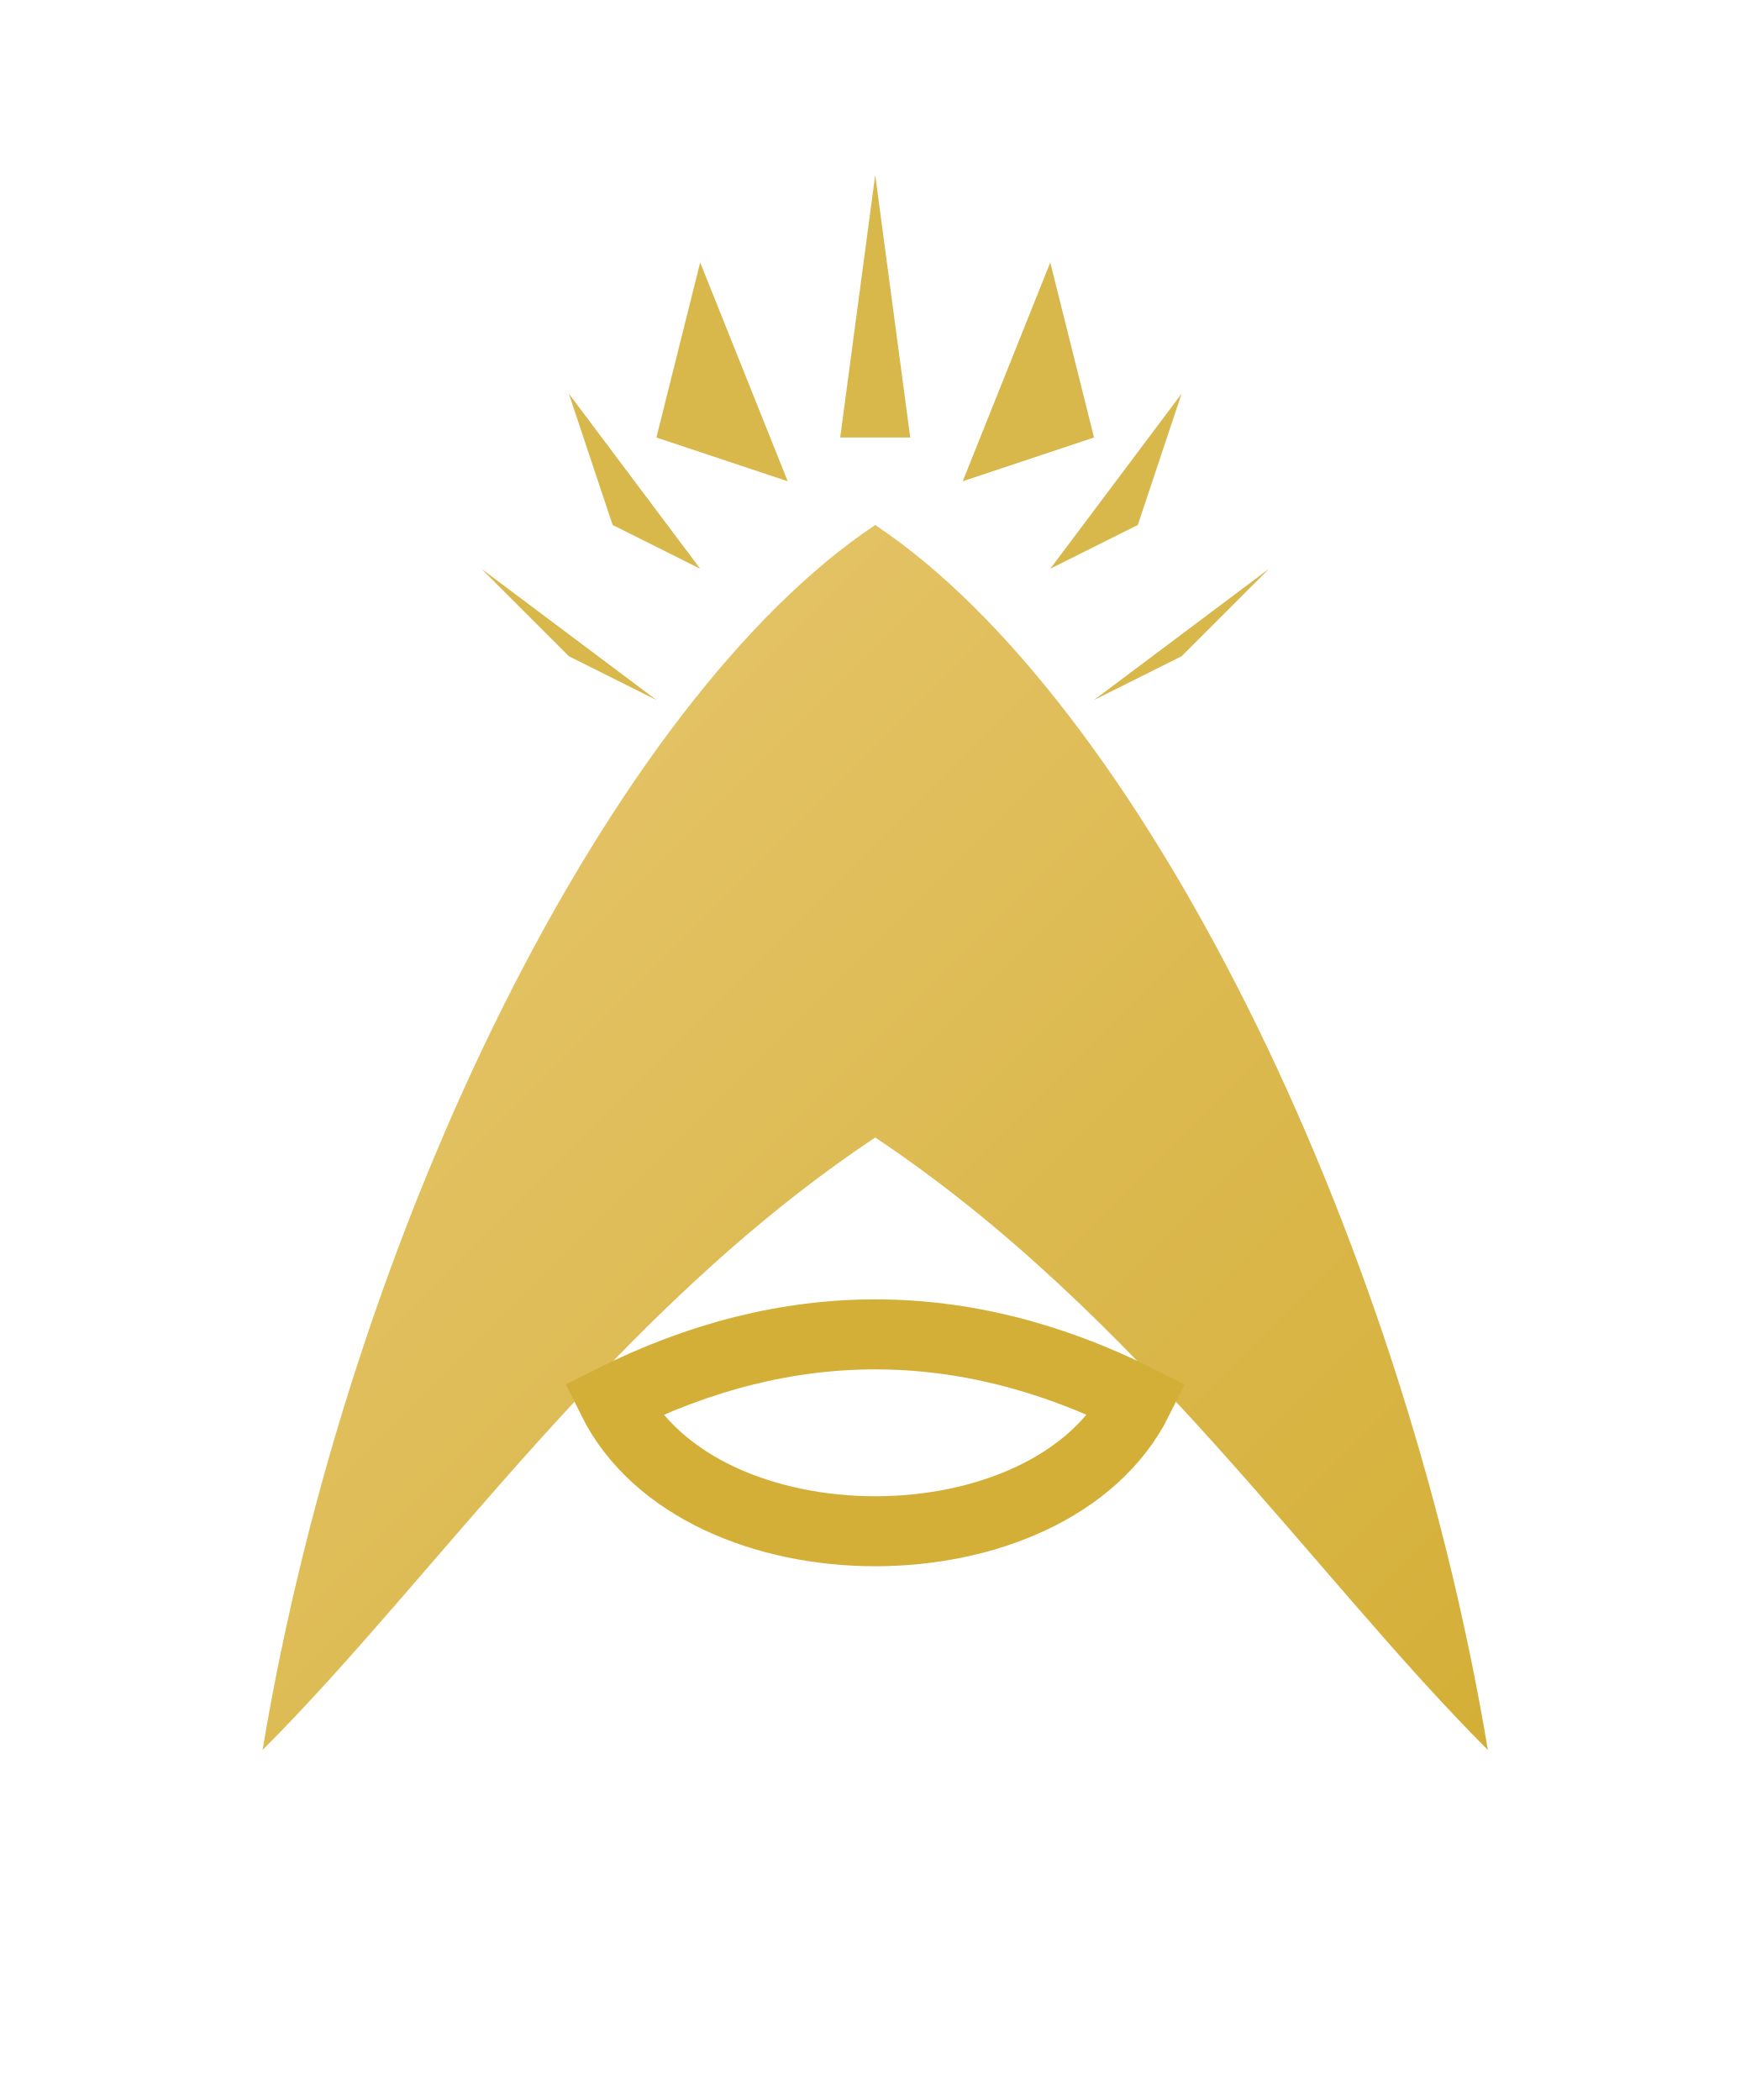
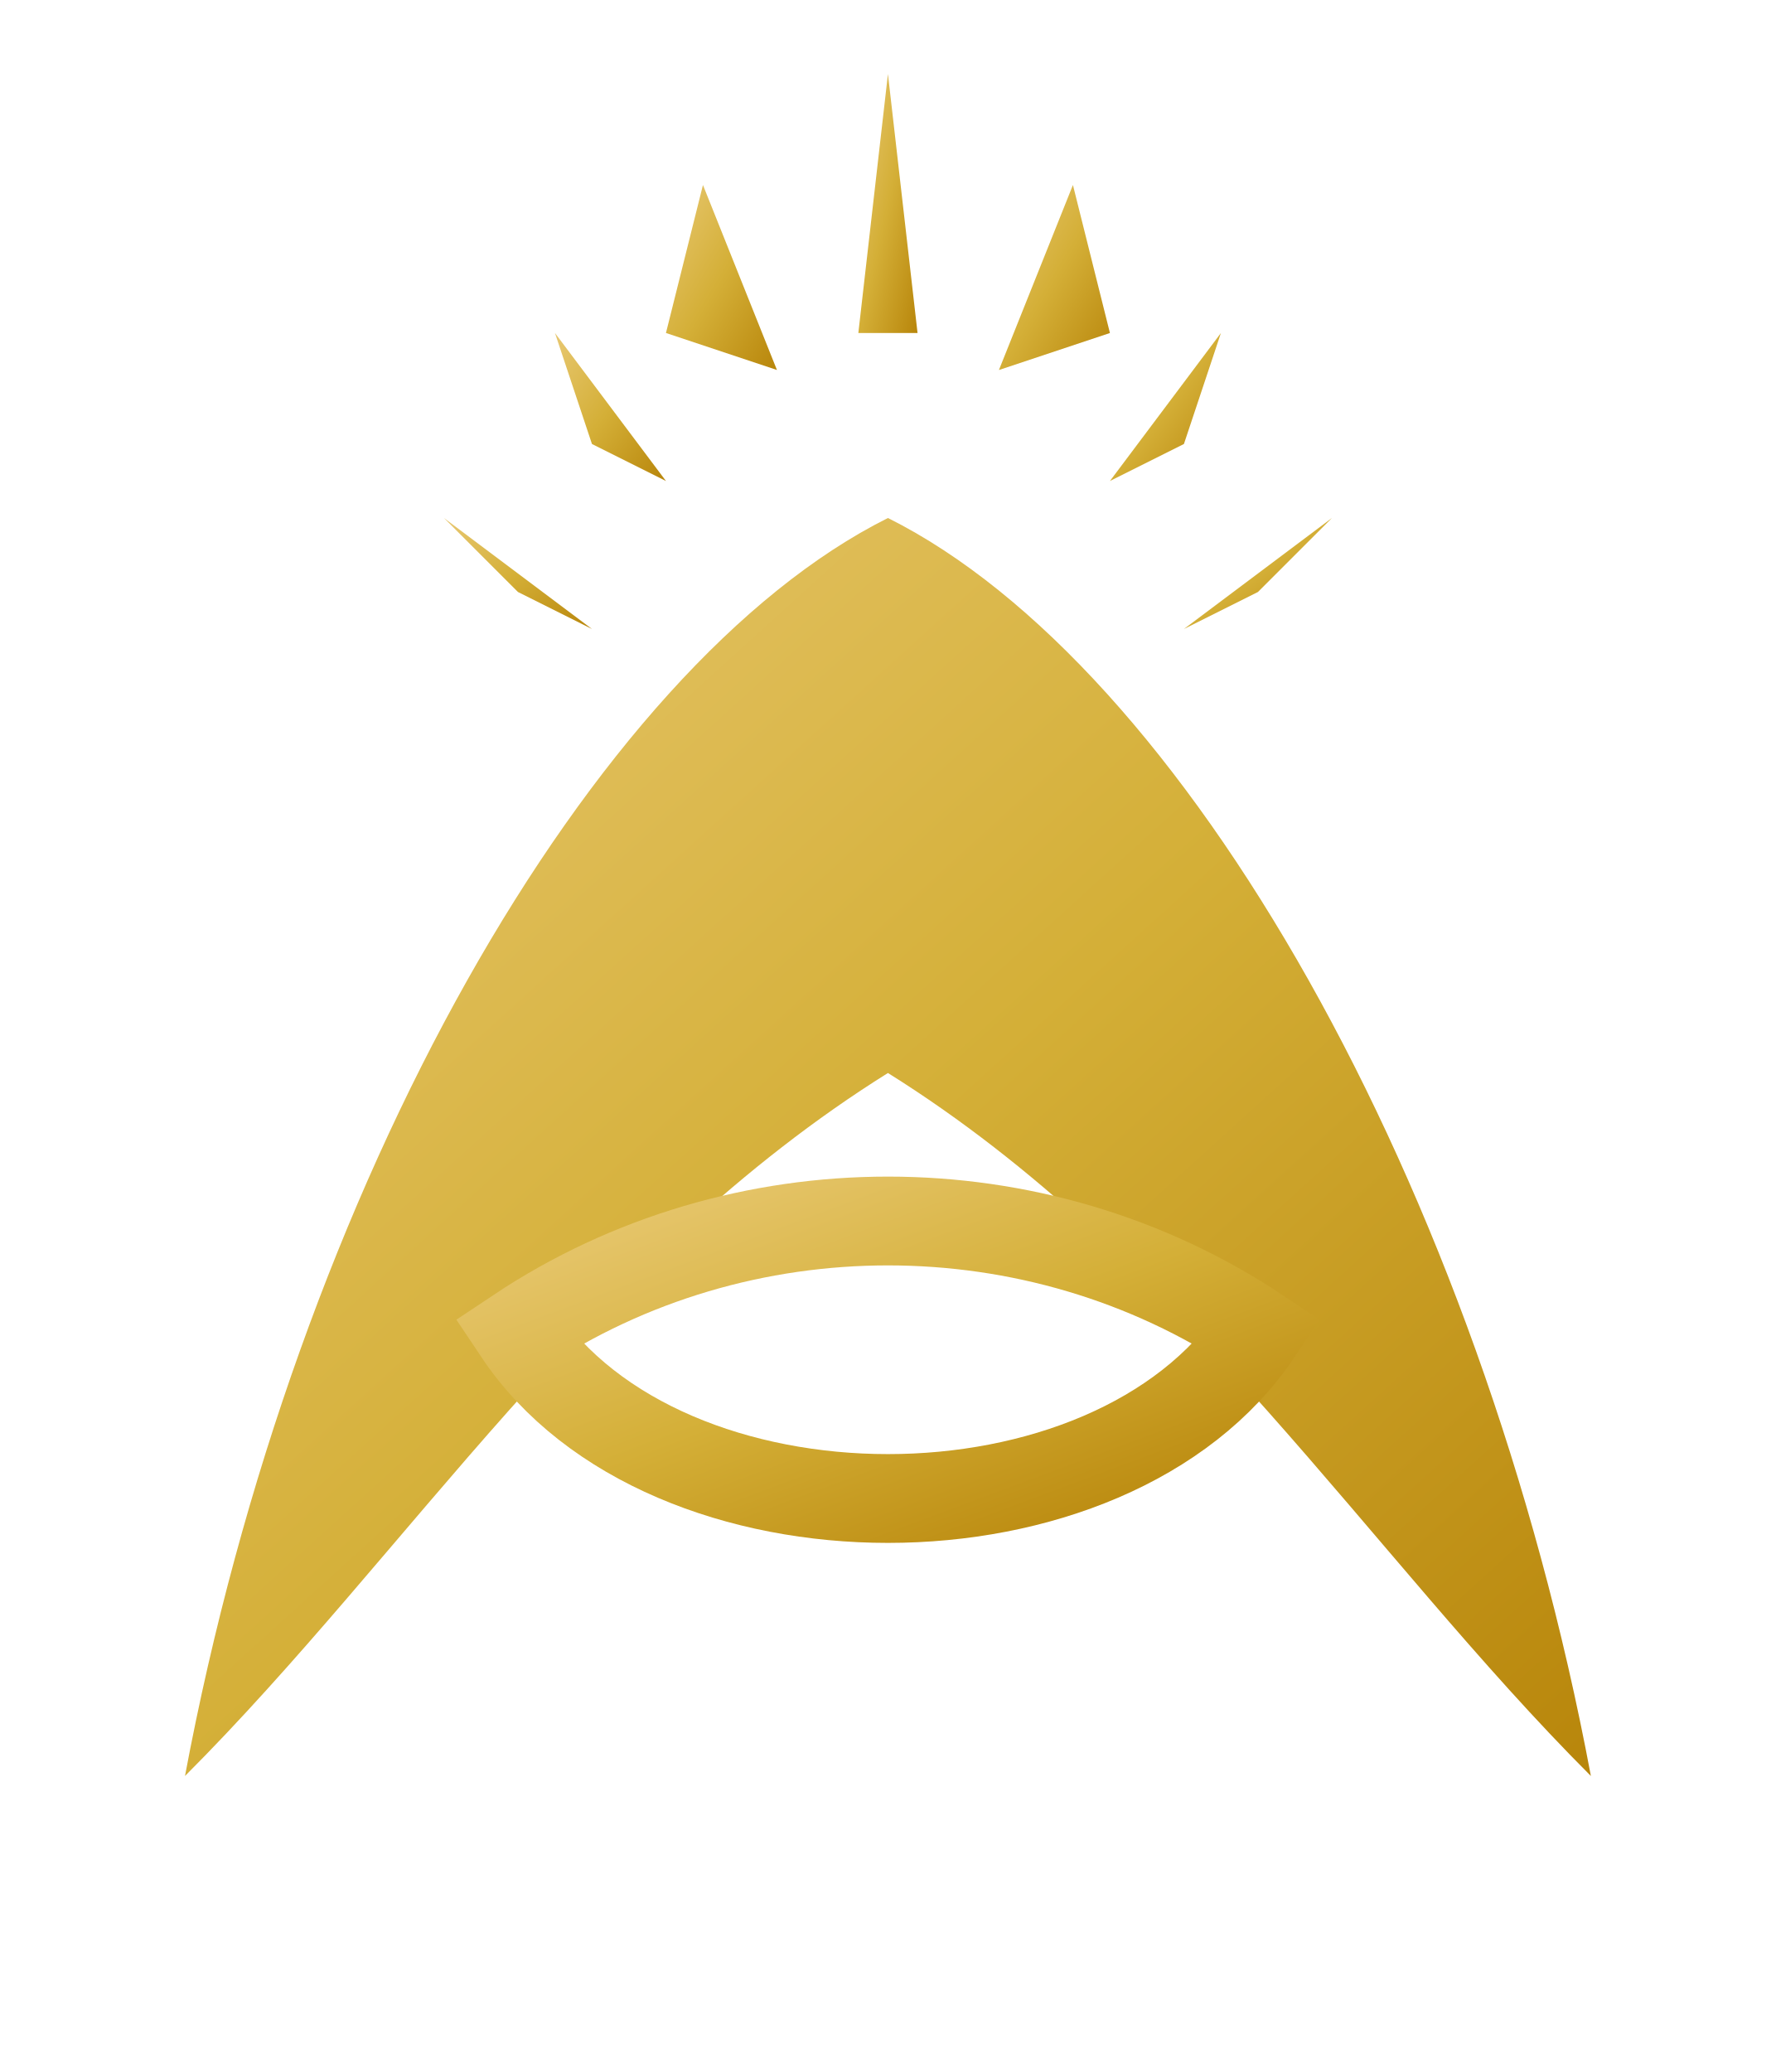
- <svg xmlns="http://www.w3.org/2000/svg" viewBox="0 0 200 240" width="200" height="240">
+ <svg xmlns="http://www.w3.org/2000/svg" viewBox="0 0 240 280" width="240" height="280">
  <defs>
    <linearGradient id="gold" x1="0%" y1="0%" x2="100%" y2="100%">
      <stop offset="0%" style="stop-color:#E8C872" />
-       <stop offset="100%" style="stop-color:#D4AF37" />
+       <stop offset="50%" style="stop-color:#D4AF37" />
+       <stop offset="100%" style="stop-color:#B8860B" />
    </linearGradient>
  </defs>
-   <g fill="#D4AF37" opacity="0.9">
-     <path d="M100 20 L104 50 L96 50 Z" />
-     <path d="M80 30 L90 55 L75 50 Z" />
-     <path d="M120 30 L110 55 L125 50 Z" />
-     <path d="M65 45 L80 65 L70 60 Z" />
-     <path d="M135 45 L120 65 L130 60 Z" />
-     <path d="M55 65 L75 80 L65 75 Z" />
-     <path d="M145 65 L125 80 L135 75 Z" />
+   <g fill="url(#gold)">
+     <path d="M120 10 L124 45 L116 45 Z" />
+     <path d="M95 25 L105 50 L90 45 Z" />
+     <path d="M145 25 L135 50 L150 45 Z" />
+     <path d="M75 45 L90 65 L80 60 Z" />
+     <path d="M165 45 L150 65 L160 60 Z" />
+     <path d="M60 70 L80 85 L70 80 Z" />
+     <path d="M180 70 L160 85 L170 80 Z" />
  </g>
-   <path d="M100 60 C70 80, 40 140, 30 200 C50 180, 70 150, 100 130 C130 150, 150 180, 170 200 C160 140, 130 80, 100 60 Z" fill="url(#gold)" />
-   <path d="M70 160 C90 150, 110 150, 130 160 C120 180, 80 180, 70 160 Z" fill="none" stroke="#D4AF37" stroke-width="8" />
+   <path d="M120 70            C80 90, 40 160, 25 240            C55 210, 80 170, 120 145            C160 170, 185 210, 215 240            C200 160, 160 90, 120 70 Z" fill="url(#gold)" />
+   <path d="M70 180            C100 160, 140 160, 170 180            C150 210, 90 210, 70 180 Z" fill="none" stroke="url(#gold)" stroke-width="12" stroke-linecap="round" />
</svg>
